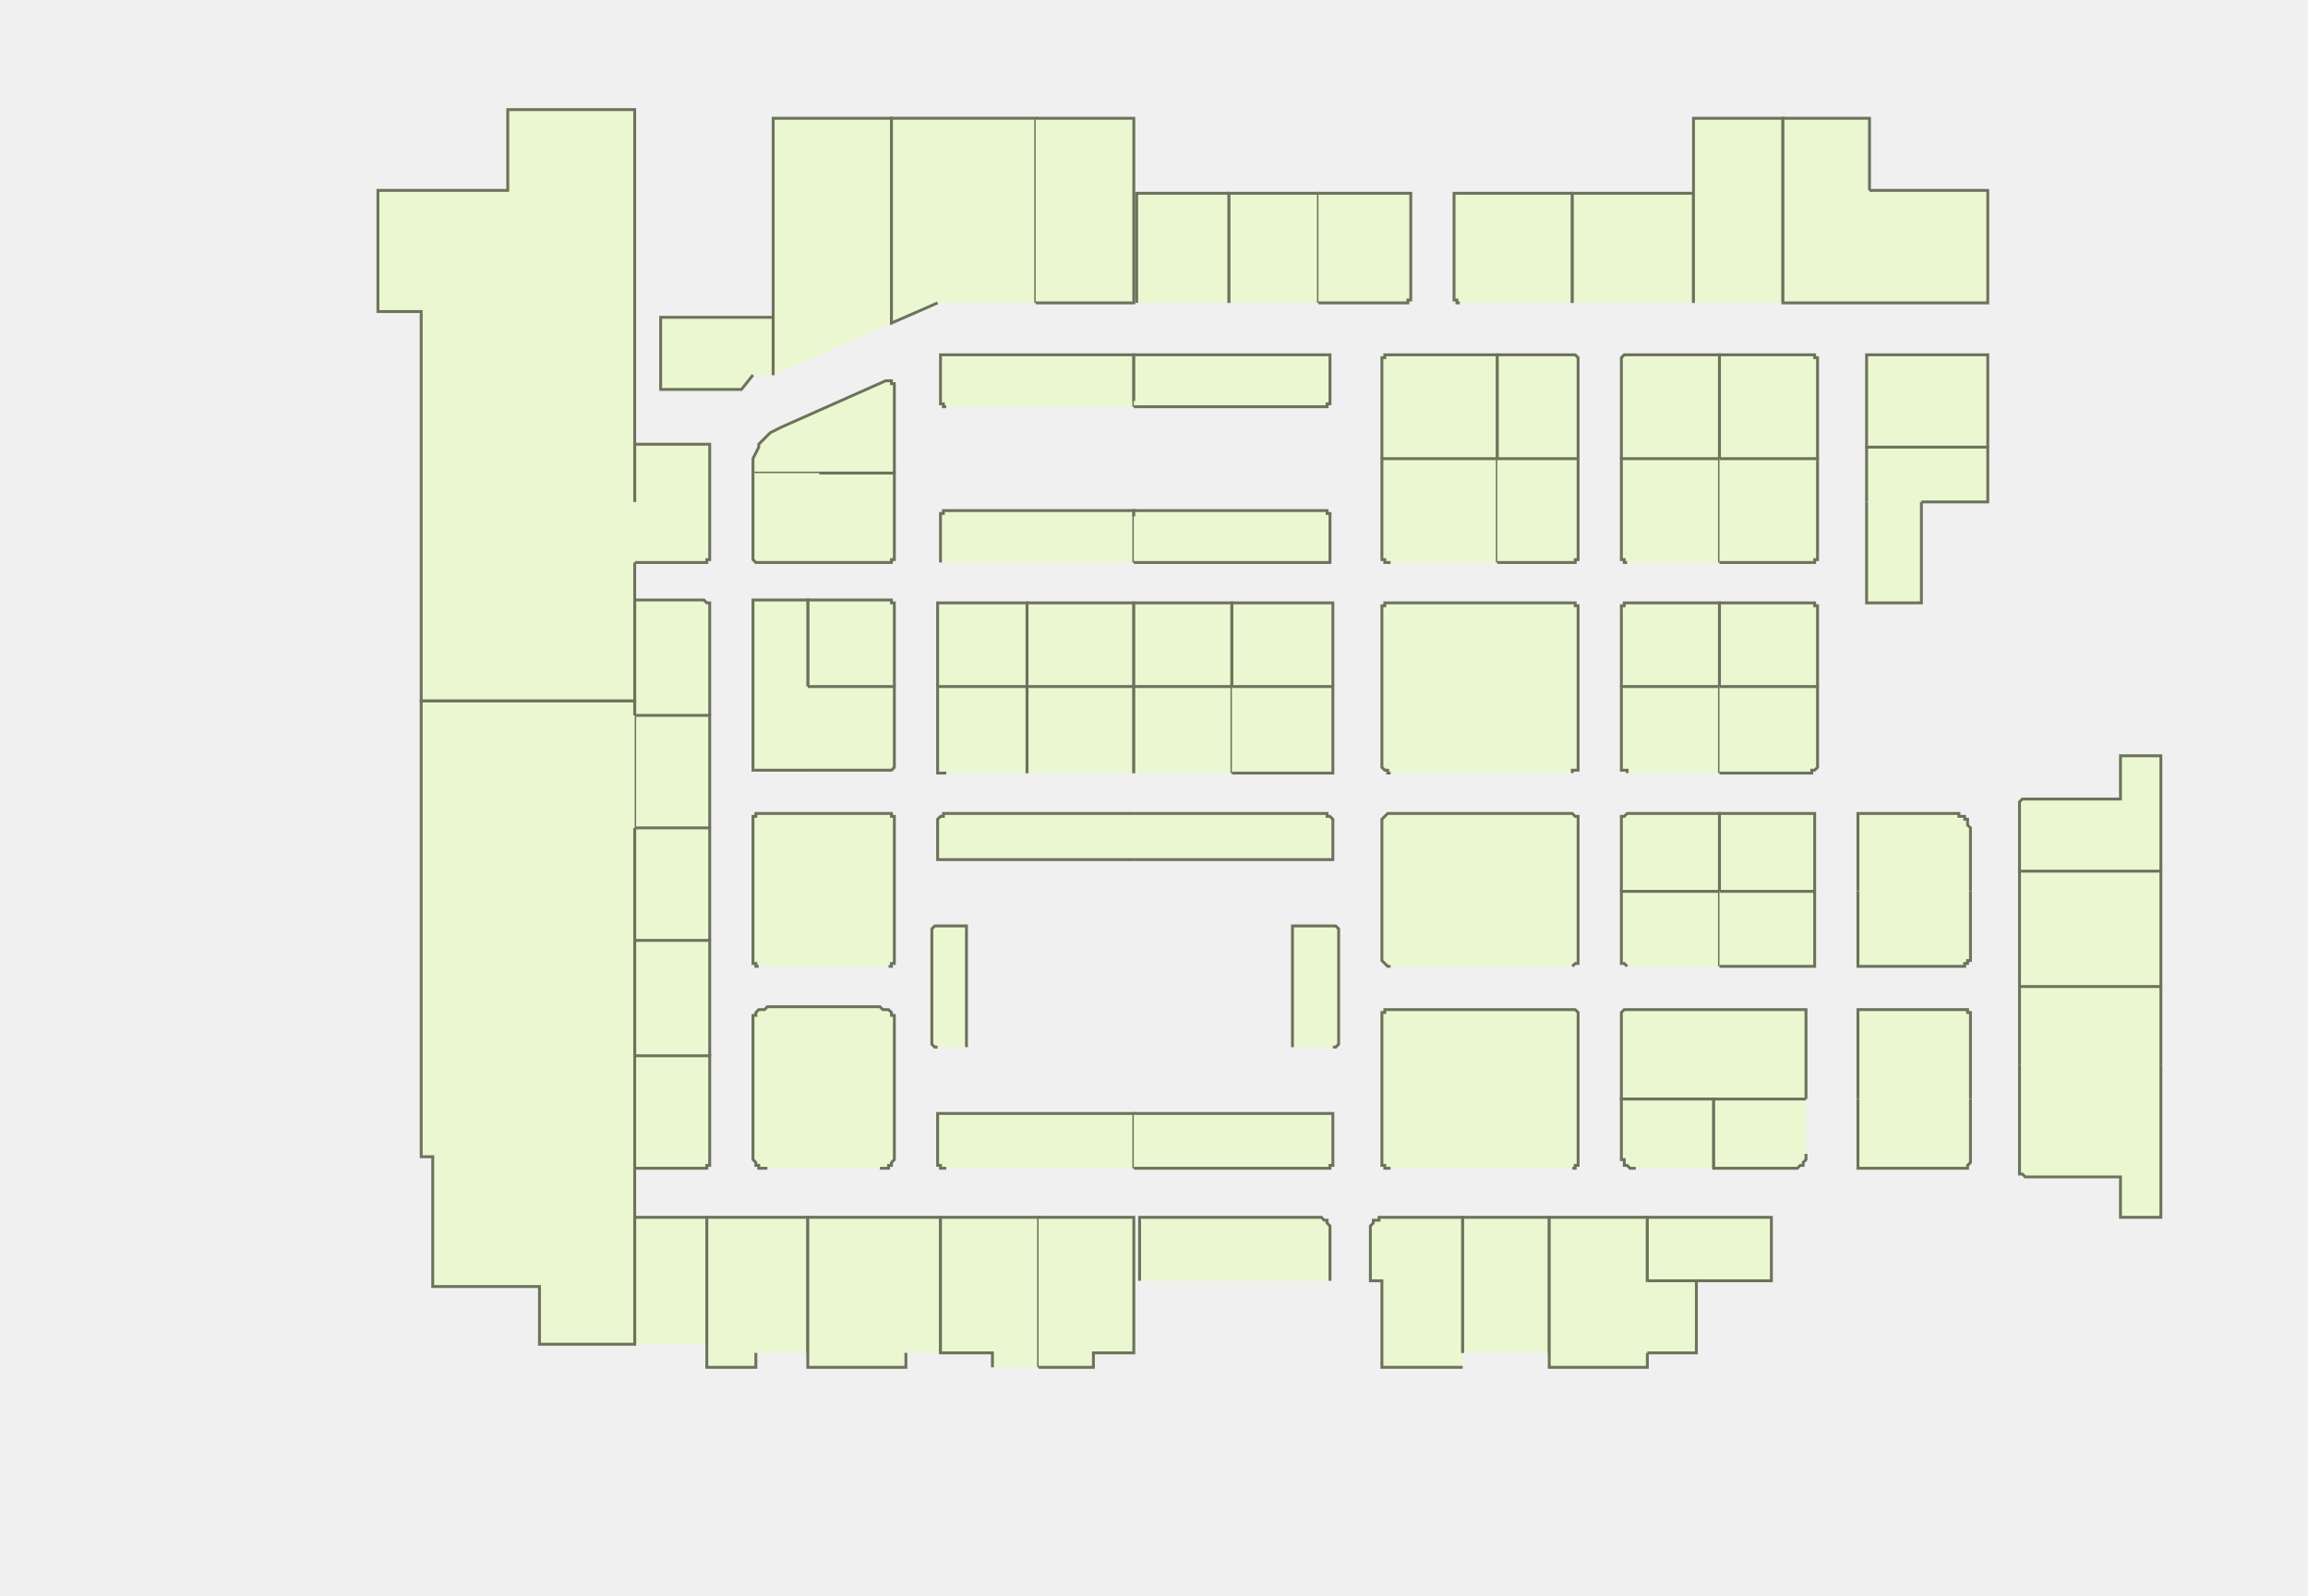
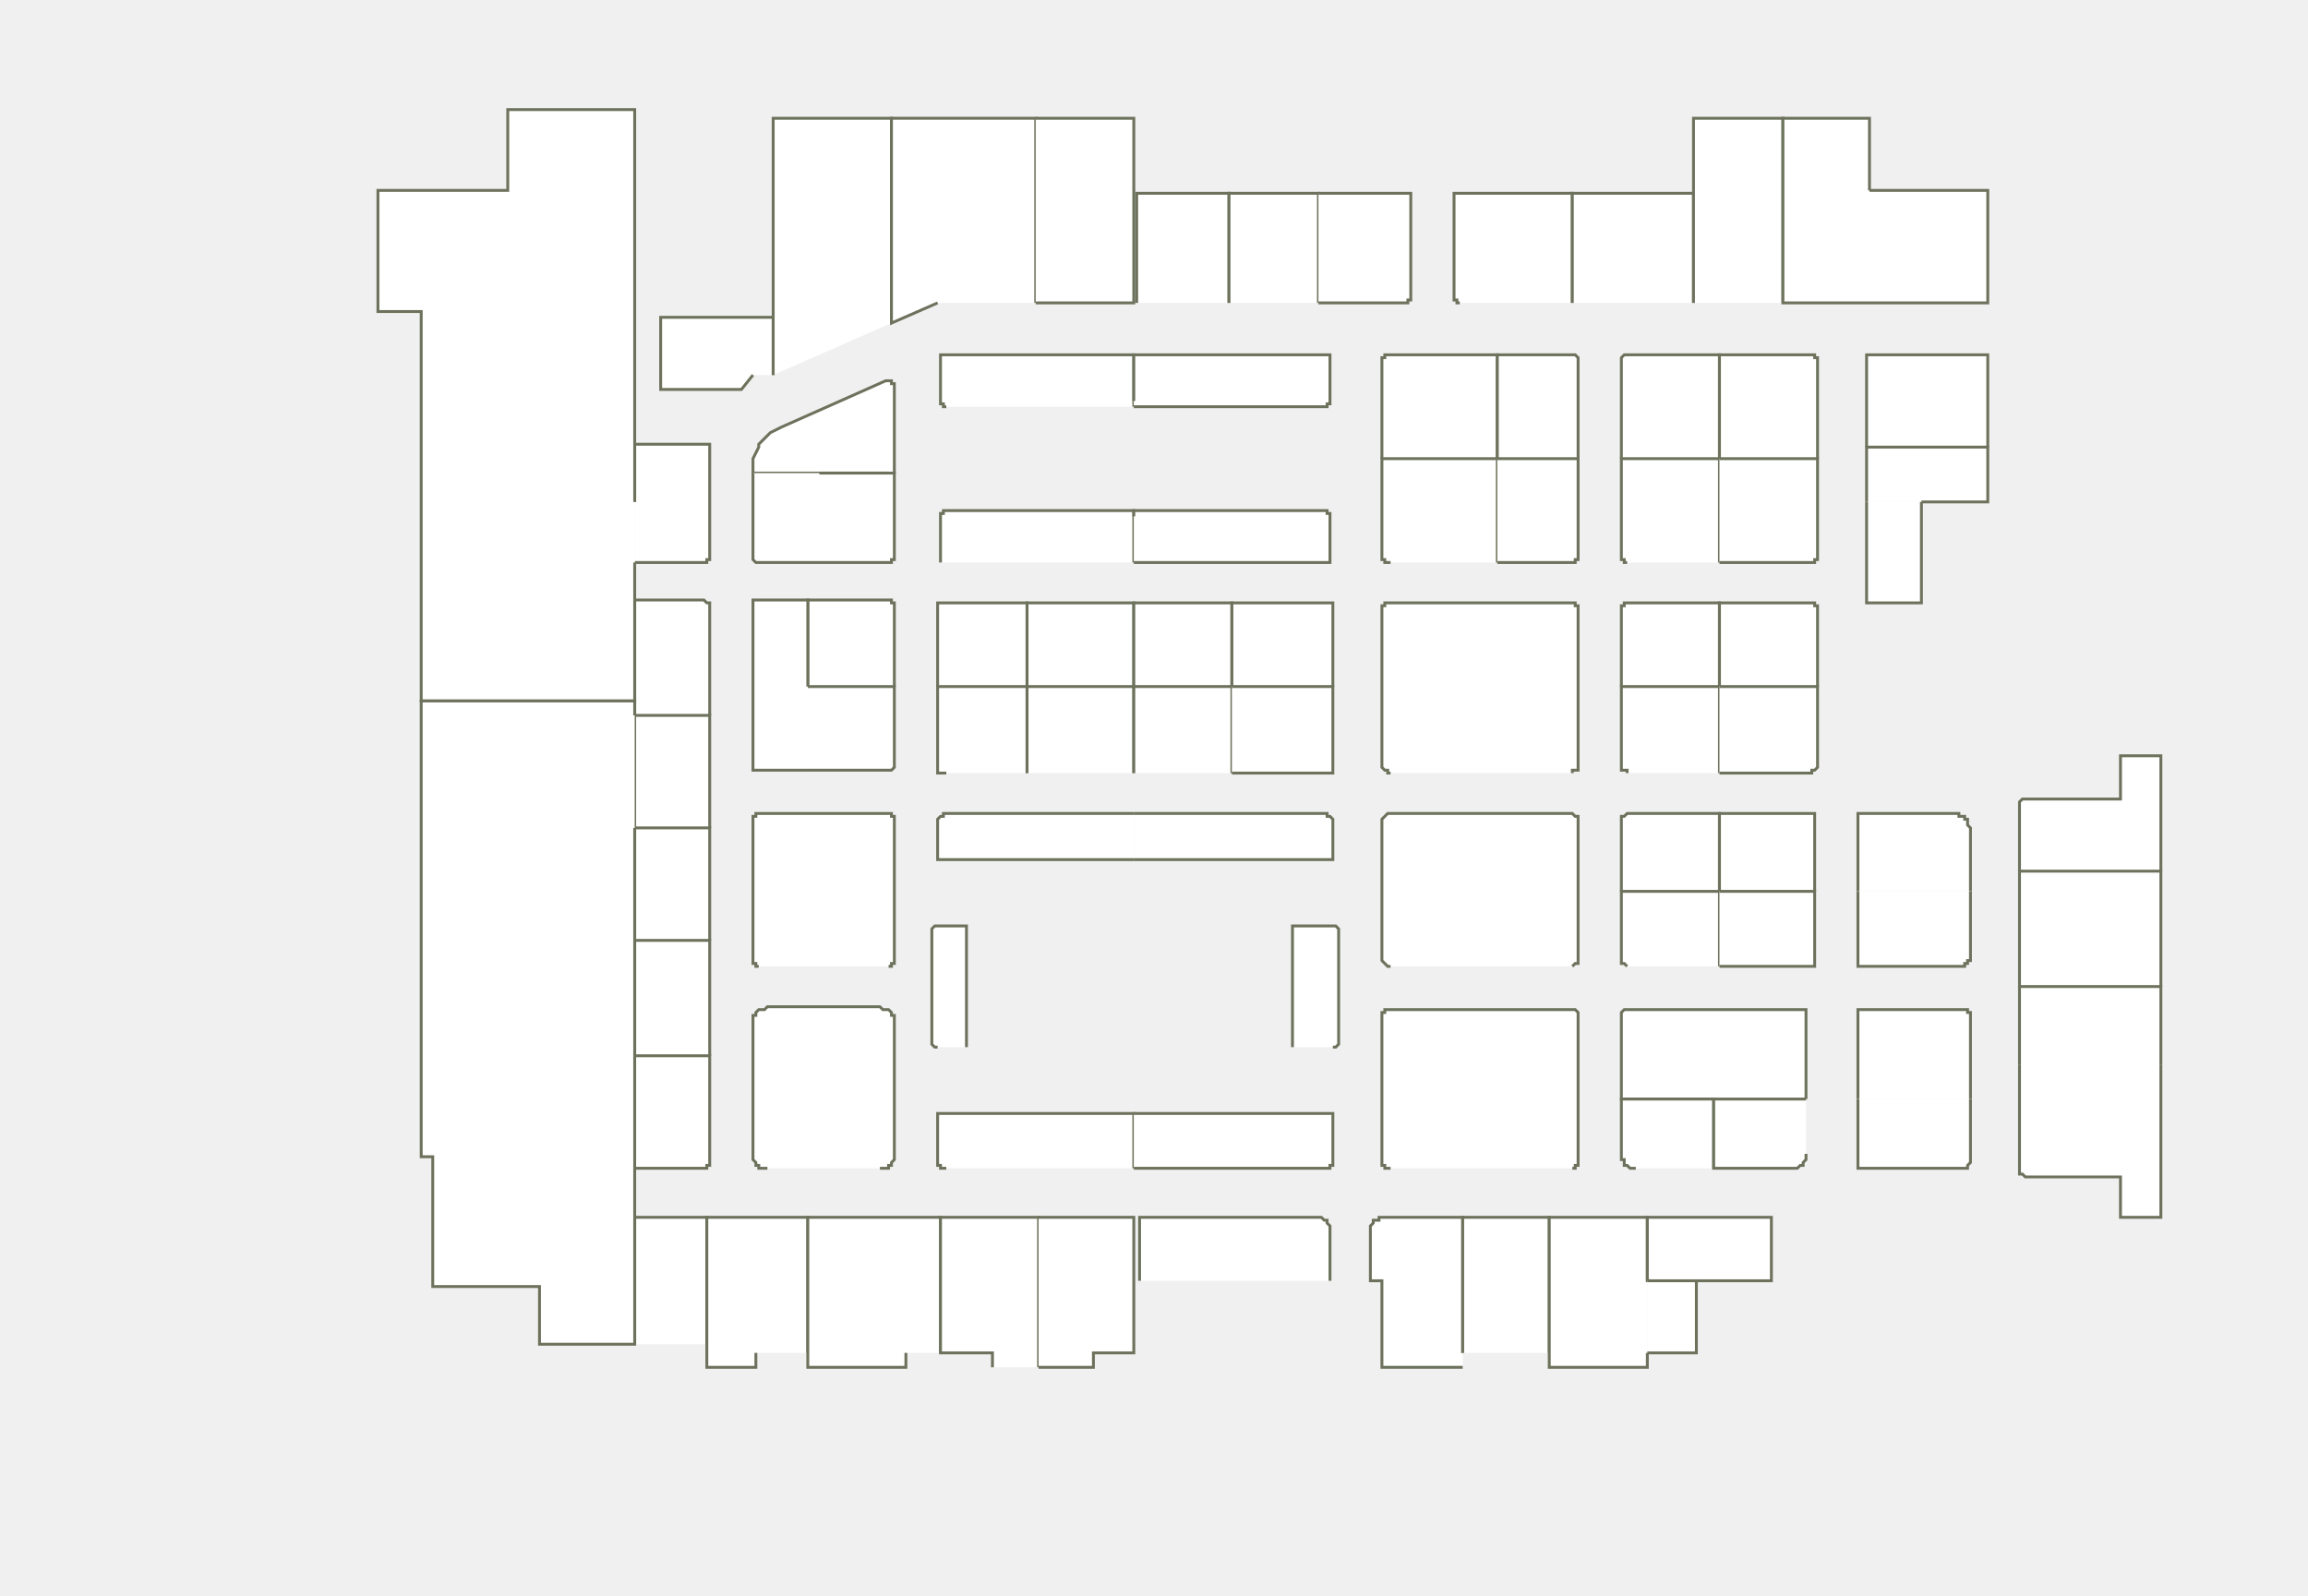
<svg xmlns="http://www.w3.org/2000/svg" baseProfile="full" height="553" version="1.1" width="800">
  <defs />
  <g id="2A01" stroke="red">
-     <polyline fill="#ebf7d1" points="220,174 220,154 246,154 246,193 246,193 246,193 246,194 245,194 245,194 245,195 245,195 244,195 244,195 243,195 220,195" stroke="#6d725c" />
+     <polyline fill="#FFFFFF" points="220,174 220,154 246,154 246,193 246,193 246,193 246,194 245,194 245,194 245,195 245,195 244,195 244,195 243,195 220,195" stroke="#6d725c" />
  </g>
  <g id="2A03" stroke="red">
-     <polyline fill="#ebf7d1" points="308,164 284,164 261,164 261,163 261,161 261,159 262,157 263,155 263,154 265,152 266,151 267,150 269,149 271,148 307,132 307,132 308,132 308,132 309,132 309,132 309,133 310,133 310,133 310,134 310,134 310,164" stroke="#6d725c" />
+     <polyline fill="#FFFFFF" points="308,164 284,164 261,164 261,163 261,161 261,159 262,157 263,155 263,154 265,152 266,151 267,150 269,149 271,148 307,132 307,132 308,132 308,132 309,132 309,132 309,133 310,133 310,133 310,134 310,134 310,164" stroke="#6d725c" />
  </g>
  <g id="2A07" stroke="red">
-     <polyline fill="#ebf7d1" points="261,130 257,135 229,135 229,110 268,110 268,123 268,129 268,130" stroke="#6d725c" />
+     <polyline fill="#FFFFFF" points="261,130 257,135 229,135 229,110 268,110 268,123 268,129 268,130" stroke="#6d725c" />
  </g>
  <g id="2A11" stroke="red">
-     <polyline fill="#ebf7d1" points="268,130 268,129 268,123 268,110 268,41 309,41 309,112" stroke="#6d725c" />
+     <polyline fill="#FFFFFF" points="268,130 268,129 268,123 268,110 268,41 309,41 309,112" stroke="#6d725c" />
  </g>
  <g id="2A13" stroke="red">
-     <polyline fill="#ebf7d1" points="325,105 309,112 309,41 330,41 342,41 359,41 359,105" stroke="#6d725c" />
+     <polyline fill="#FFFFFF" points="325,105 309,112 309,41 330,41 342,41 359,41 359,105" stroke="#6d725c" />
  </g>
  <g id="2A14" stroke="red">
-     <polyline fill="#ebf7d1" points="328,141 328,141 328,141 327,141 327,141 327,140 326,140 326,140 326,139 326,139 326,139 326,123 393,123 393,123 393,139 393,141" stroke="#6d725c" />
+     <polyline fill="#FFFFFF" points="328,141 328,141 328,141 327,141 327,141 327,140 326,140 326,140 326,139 326,139 326,139 326,123 393,123 393,123 393,139 393,141" stroke="#6d725c" />
  </g>
  <g id="2A15" stroke="red">
-     <polyline fill="#ebf7d1" points="359,41 393,41 393,67 393,105 359,105" stroke="#6d725c" />
+     <polyline fill="#FFFFFF" points="359,41 393,41 393,67 393,105 359,105" stroke="#6d725c" />
  </g>
  <g id="2A16" stroke="red">
-     <polyline fill="#ebf7d1" points="393,139 393,123 393,123 461,123 461,139 461,139 461,139 461,140 461,140 460,140 460,141 460,141 459,141 459,141 459,141 393,141" stroke="#6d725c" />
+     <polyline fill="#FFFFFF" points="393,139 393,123 393,123 461,123 461,139 461,139 461,139 461,140 461,140 460,140 460,141 460,141 459,141 459,141 459,141 393,141" stroke="#6d725c" />
  </g>
  <g id="2A17" stroke="red">
-     <polyline fill="#ebf7d1" points="394,105 394,67 426,67 426,105" stroke="#6d725c" />
+     <polyline fill="#FFFFFF" points="394,105 394,67 426,67 426,105" stroke="#6d725c" />
  </g>
  <g id="2A19" stroke="red">
-     <polyline fill="#ebf7d1" points="426,105 426,67 457,67 457,105" stroke="#6d725c" />
+     <polyline fill="#FFFFFF" points="426,105 426,67 457,67 457,105" stroke="#6d725c" />
  </g>
  <g id="2A21" stroke="red">
-     <polyline fill="#ebf7d1" points="457,67 476,67 489,67 489,103 489,103 489,103 489,104 489,104 488,104 488,105 488,105 487,105 487,105 487,105 457,105" stroke="#6d725c" />
+     <polyline fill="#FFFFFF" points="457,67 476,67 489,67 489,103 489,103 489,103 489,104 489,104 488,104 488,105 488,105 487,105 487,105 487,105 457,105" stroke="#6d725c" />
  </g>
  <g id="2A22" stroke="red">
-     <polyline fill="#ebf7d1" points="479,159 479,125 479,125 479,124 479,124 480,124 480,123 480,123 480,123 481,123 481,123 482,123 519,123 519,159" stroke="#6d725c" />
+     <polyline fill="#FFFFFF" points="479,159 479,125 479,125 479,124 479,124 480,124 480,123 480,123 480,123 481,123 481,123 482,123 519,123 519,159" stroke="#6d725c" />
  </g>
  <g id="2A23" stroke="red">
-     <polyline fill="#ebf7d1" points="506,105 506,105 506,105 505,105 505,105 505,104 504,104 504,104 504,103 504,103 504,103 504,67 545,67 545,105" stroke="#6d725c" />
+     <polyline fill="#FFFFFF" points="506,105 506,105 506,105 505,105 505,105 505,104 504,104 504,104 504,103 504,103 504,103 504,67 545,67 545,105" stroke="#6d725c" />
  </g>
  <g id="2A24" stroke="red">
-     <polyline fill="#ebf7d1" points="519,159 519,123 545,123 545,123 545,123 546,123 546,123 546,123 547,124 547,124 547,124 547,125 547,125 547,159" stroke="#6d725c" />
+     <polyline fill="#FFFFFF" points="519,159 519,123 545,123 545,123 545,123 546,123 546,123 546,123 547,124 547,124 547,124 547,125 547,125 547,159" stroke="#6d725c" />
  </g>
  <g id="2A25" stroke="red">
-     <polyline fill="#ebf7d1" points="545,105 545,67 587,67 587,105" stroke="#6d725c" />
+     <polyline fill="#FFFFFF" points="545,105 545,67 587,67 587,105" stroke="#6d725c" />
  </g>
  <g id="2A26" stroke="red">
-     <polyline fill="#ebf7d1" points="562,159 562,125 562,125 562,124 562,124 562,124 563,123 563,123 563,123 564,123 564,123 564,123 596,123 596,159" stroke="#6d725c" />
+     <polyline fill="#FFFFFF" points="562,159 562,125 562,125 562,124 562,124 562,124 563,123 563,123 563,123 564,123 564,123 564,123 596,123 596,159" stroke="#6d725c" />
  </g>
  <g id="2A27" stroke="red">
-     <polyline fill="#ebf7d1" points="587,105 587,67 587,41 600,41 618,41 618,105" stroke="#6d725c" />
+     <polyline fill="#FFFFFF" points="587,105 587,67 587,41 600,41 618,41 618,105" stroke="#6d725c" />
  </g>
  <g id="2A28" stroke="red">
-     <polyline fill="#ebf7d1" points="596,159 596,123 627,123 628,123 628,123 629,123 629,123 629,123 629,124 630,124 630,124 630,125 630,125 630,159" stroke="#6d725c" />
+     <polyline fill="#FFFFFF" points="596,159 596,123 627,123 628,123 628,123 629,123 629,123 629,123 629,124 630,124 630,124 630,125 630,125 630,159" stroke="#6d725c" />
  </g>
  <g id="2A29" stroke="red">
-     <polyline fill="#ebf7d1" points="648,105 618,105 618,41 637,41 648,41 648,66" stroke="#6d725c" />
+     <polyline fill="#FFFFFF" points="648,105 618,105 618,41 637,41 648,41 648,66" stroke="#6d725c" />
  </g>
  <g id="2A30" stroke="red">
-     <polyline fill="#ebf7d1" points="647,155 647,123 689,123 689,155" stroke="#6d725c" />
+     <polyline fill="#FFFFFF" points="647,155 647,123 689,123 689,155" stroke="#6d725c" />
  </g>
  <g id="2B02" stroke="red">
-     <polyline fill="#ebf7d1" points="220,248 220,243 220,208 243,208 244,208 244,208 245,209 245,209 245,209 246,209 246,210 246,210 246,210 246,211 246,248" stroke="#6d725c" />
+     <polyline fill="#FFFFFF" points="220,248 220,243 220,208 243,208 244,208 244,208 245,209 245,209 245,209 246,209 246,210 246,210 246,210 246,211 246,248" stroke="#6d725c" />
  </g>
  <g id="2B03" stroke="red">
-     <polyline fill="#ebf7d1" points="284,164 308,164 310,164 310,193 310,193 310,193 310,194 310,194 309,194 309,195 309,195 309,195 308,195 308,195 263,195 263,195 262,195 262,195 262,195 261,194 261,194 261,194 261,193 261,193 261,193 261,164" stroke="#6d725c" />
+     <polyline fill="#FFFFFF" points="284,164 308,164 310,164 310,193 310,193 310,193 310,194 310,194 309,194 309,195 309,195 309,195 308,195 308,195 263,195 263,195 262,195 262,195 262,195 261,194 261,194 261,194 261,193 261,193 261,193 261,164" stroke="#6d725c" />
  </g>
  <g id="2B04" stroke="red">
-     <polyline fill="#ebf7d1" points="280,238 280,208 308,208 308,208 309,208 309,208 309,209 309,209 310,209 310,210 310,210 310,210 310,211 310,238" stroke="#6d725c" />
+     <polyline fill="#FFFFFF" points="280,238 280,208 308,208 308,208 309,208 309,208 309,209 309,209 310,209 310,210 310,210 310,210 310,211 310,238" stroke="#6d725c" />
  </g>
  <g id="2B10" stroke="red">
-     <polyline fill="#ebf7d1" points="325,238 325,209 356,209 356,238" stroke="#6d725c" />
+     <polyline fill="#FFFFFF" points="325,238 325,209 356,209 356,238" stroke="#6d725c" />
  </g>
  <g id="2B11" stroke="red">
-     <polyline fill="#ebf7d1" points="326,195 326,180 326,179 326,179 326,179 326,178 327,178 327,178 327,177 328,177 328,177 328,177 393,177 393,179 393,195" stroke="#6d725c" />
+     <polyline fill="#FFFFFF" points="326,195 326,180 326,179 326,179 326,179 326,178 327,178 327,178 327,177 328,177 328,177 328,177 393,177 393,179 393,195" stroke="#6d725c" />
  </g>
  <g id="2B12" stroke="red">
-     <polyline fill="#ebf7d1" points="356,238 356,209 393,209 393,238" stroke="#6d725c" />
+     <polyline fill="#FFFFFF" points="356,238 356,209 393,209 393,238" stroke="#6d725c" />
  </g>
  <g id="2B13" stroke="red">
-     <polyline fill="#ebf7d1" points="393,179 393,177 459,177 459,177 459,177 460,177 460,178 460,178 461,178 461,179 461,179 461,179 461,180 461,184 461,195 459,195 393,195" stroke="#6d725c" />
+     <polyline fill="#FFFFFF" points="393,179 393,177 459,177 459,177 459,177 460,177 460,178 460,178 461,178 461,179 461,179 461,179 461,180 461,184 461,195 459,195 393,195" stroke="#6d725c" />
  </g>
  <g id="2B14" stroke="red">
-     <polyline fill="#ebf7d1" points="393,238 393,209 427,209 427,238" stroke="#6d725c" />
+     <polyline fill="#FFFFFF" points="393,238 393,209 427,209 427,238" stroke="#6d725c" />
  </g>
  <g id="2B16" stroke="red">
-     <polyline fill="#ebf7d1" points="427,238 427,209 461,209 462,209 462,238" stroke="#6d725c" />
+     <polyline fill="#FFFFFF" points="427,238 427,209 461,209 462,209 462,238" stroke="#6d725c" />
  </g>
  <g id="2B17" stroke="red">
-     <polyline fill="#ebf7d1" points="482,195 481,195 481,195 480,195 480,195 480,194 480,194 479,194 479,193 479,193 479,193 479,159 519,159 519,195" stroke="#6d725c" />
+     <polyline fill="#FFFFFF" points="482,195 481,195 481,195 480,195 480,195 480,194 480,194 479,194 479,193 479,193 479,193 479,159 519,159 519,195" stroke="#6d725c" />
  </g>
  <g id="2B18" stroke="red">
-     <polyline fill="#ebf7d1" points="482,268 481,268 481,267 480,267 480,267 480,267 480,267 479,266 479,266 479,265 479,265 479,212 479,211 479,211 479,210 480,210 480,210 480,210 480,209 481,209 481,209 482,209 545,209 545,209 545,209 546,209 546,210 546,210 547,210 547,210 547,211 547,211 547,212 547,265 547,265 547,266 547,266 547,267 546,267 546,267 546,267 545,267 545,268 545,268" stroke="#6d725c" />
+     <polyline fill="#FFFFFF" points="482,268 481,268 481,267 480,267 480,267 480,267 480,267 479,266 479,266 479,265 479,265 479,212 479,211 479,211 479,210 480,210 480,210 480,210 480,209 481,209 481,209 482,209 545,209 545,209 545,209 546,209 546,210 546,210 547,210 547,210 547,211 547,211 547,212 547,265 547,265 547,266 547,266 547,267 546,267 546,267 546,267 545,267 545,268 545,268" stroke="#6d725c" />
  </g>
  <g id="2B19" stroke="red">
-     <polyline fill="#ebf7d1" points="519,159 547,159 547,193 547,193 547,193 547,194 547,194 546,194 546,195 546,195 545,195 545,195 545,195 519,195" stroke="#6d725c" />
+     <polyline fill="#FFFFFF" points="519,159 547,159 547,193 547,193 547,193 547,194 547,194 546,194 546,195 546,195 545,195 545,195 545,195 519,195" stroke="#6d725c" />
  </g>
  <g id="2B21" stroke="red">
-     <polyline fill="#ebf7d1" points="564,195 564,195 564,195 563,195 563,195 563,194 562,194 562,194 562,193 562,193 562,193 562,159 596,159 596,195" stroke="#6d725c" />
+     <polyline fill="#FFFFFF" points="564,195 564,195 564,195 563,195 563,195 563,194 562,194 562,194 562,193 562,193 562,193 562,159 596,159 596,195" stroke="#6d725c" />
  </g>
  <g id="2B22" stroke="red">
-     <polyline fill="#ebf7d1" points="562,238 562,212 562,211 562,211 562,210 562,210 563,210 563,210 563,209 564,209 564,209 564,209 596,209 596,238" stroke="#6d725c" />
+     <polyline fill="#FFFFFF" points="562,238 562,212 562,211 562,211 562,210 562,210 563,210 563,210 563,209 564,209 564,209 564,209 596,209 596,238" stroke="#6d725c" />
  </g>
  <g id="2B23" stroke="red">
-     <polyline fill="#ebf7d1" points="596,159 630,159 630,193 630,193 630,193 630,194 629,194 629,194 629,195 629,195 628,195 628,195 627,195 596,195" stroke="#6d725c" />
+     <polyline fill="#FFFFFF" points="596,159 630,159 630,193 630,193 630,193 630,194 629,194 629,194 629,195 629,195 628,195 628,195 627,195 596,195" stroke="#6d725c" />
  </g>
  <g id="2B24" stroke="red">
-     <polyline fill="#ebf7d1" points="596,238 596,209 627,209 628,209 628,209 629,209 629,210 629,210 629,210 630,210 630,211 630,211 630,212 630,238" stroke="#6d725c" />
+     <polyline fill="#FFFFFF" points="596,238 596,209 627,209 628,209 628,209 629,209 629,210 629,210 629,210 630,210 630,211 630,211 630,212 630,238" stroke="#6d725c" />
  </g>
  <g id="2B25A" stroke="red">
-     <polyline fill="#ebf7d1" points="647,174 647,155 689,155 689,174 666,174" stroke="#6d725c" />
+     <polyline fill="#FFFFFF" points="647,174 647,155 689,155 689,174 666,174" stroke="#6d725c" />
  </g>
  <g id="2B25B" stroke="red">
-     <polyline fill="#ebf7d1" points="666,174 666,209 647,209 647,174" stroke="#6d725c" />
+     <polyline fill="#FFFFFF" points="666,174 666,209 647,209 647,174" stroke="#6d725c" />
  </g>
  <g id="2C01" stroke="red">
-     <polyline fill="#ebf7d1" points="220,287 220,248 246,248 246,287" stroke="#6d725c" />
+     <polyline fill="#FFFFFF" points="220,287 220,248 246,248 246,287" stroke="#6d725c" />
  </g>
  <g id="2C02" stroke="red">
-     <polyline fill="#ebf7d1" points="280,238 310,238 310,265 310,265 310,266 310,266 310,266 309,267 309,267 309,267 309,267 308,267 308,267 280,267" stroke="#6d725c" />
+     <polyline fill="#FFFFFF" points="280,238 310,238 310,265 310,265 310,266 310,266 310,266 309,267 309,267 309,267 309,267 308,267 308,267 280,267" stroke="#6d725c" />
  </g>
  <g id="2C03" stroke="red">
-     <polyline fill="#ebf7d1" points="280,267 263,267 263,267 262,267 262,267 262,267 261,267 261,266 261,266 261,266 261,265 261,265 261,208 280,208 280,238" stroke="#6d725c" />
+     <polyline fill="#FFFFFF" points="280,267 263,267 263,267 262,267 262,267 262,267 261,267 261,266 261,266 261,266 261,265 261,265 261,208 280,208 280,238" stroke="#6d725c" />
  </g>
  <g id="2C04" stroke="red">
-     <polyline fill="#ebf7d1" points="220,326 220,287 246,287 246,326" stroke="#6d725c" />
+     <polyline fill="#FFFFFF" points="220,326 220,287 246,287 246,326" stroke="#6d725c" />
  </g>
  <g id="2C05" stroke="red">
-     <polyline fill="#ebf7d1" points="263,335 263,335 262,335 262,334 262,334 261,334 261,334 261,333 261,333 261,333 261,332 261,285 261,284 261,284 261,284 261,283 261,283 262,283 262,283 262,282 263,282 263,282 308,282 308,282 309,282 309,283 309,283 309,283 310,283 310,284 310,284 310,284 310,285 310,332 310,333 310,333 310,333 310,334 309,334 309,334 309,334 309,335 308,335 308,335" stroke="#6d725c" />
+     <polyline fill="#FFFFFF" points="263,335 263,335 262,335 262,334 262,334 261,334 261,334 261,333 261,333 261,333 261,332 261,285 261,284 261,284 261,284 261,283 261,283 262,283 262,283 262,282 263,282 263,282 308,282 308,282 309,282 309,283 309,283 309,283 310,283 310,284 310,284 310,284 310,285 310,332 310,333 310,333 310,333 310,334 309,334 309,334 309,334 309,335 308,335 308,335" stroke="#6d725c" />
  </g>
  <g id="2C11" stroke="red">
-     <polyline fill="#ebf7d1" points="328,268 325,268 325,265 325,238 356,238 356,268" stroke="#6d725c" />
+     <polyline fill="#FFFFFF" points="328,268 325,268 325,265 325,238 356,238 356,268" stroke="#6d725c" />
  </g>
  <g id="2C12" stroke="red">
-     <polyline fill="#ebf7d1" points="393,298 326,298 325,298 325,285 325,284 325,284 325,284 326,283 326,283 326,283 326,283 327,283 327,282 328,282 393,282 393,282" stroke="#6d725c" />
+     <polyline fill="#FFFFFF" points="393,298 326,298 325,298 325,285 325,284 325,284 325,284 326,283 326,283 326,283 326,283 327,283 327,282 328,282 393,282 393,282" stroke="#6d725c" />
  </g>
  <g id="2C13" stroke="red">
-     <polyline fill="#ebf7d1" points="356,268 356,238 393,238 393,268" stroke="#6d725c" />
+     <polyline fill="#FFFFFF" points="356,268 356,238 393,238 393,268" stroke="#6d725c" />
  </g>
  <g id="2C14" stroke="red">
-     <polyline fill="#ebf7d1" points="393,282 459,282 460,282 460,283 460,283 461,283 461,283 461,283 462,284 462,284 462,284 462,285 462,298 393,298" stroke="#6d725c" />
+     <polyline fill="#FFFFFF" points="393,282 459,282 460,282 460,283 460,283 461,283 461,283 461,283 462,284 462,284 462,284 462,285 462,298 393,298" stroke="#6d725c" />
  </g>
  <g id="2C15" stroke="red">
-     <polyline fill="#ebf7d1" points="393,268 393,238 427,238 427,268" stroke="#6d725c" />
+     <polyline fill="#FFFFFF" points="393,268 393,238 427,238 427,268" stroke="#6d725c" />
  </g>
  <g id="2C17" stroke="red">
-     <polyline fill="#ebf7d1" points="427,238 462,238 462,265 462,268 459,268 427,268" stroke="#6d725c" />
+     <polyline fill="#FFFFFF" points="427,238 462,238 462,265 462,268 459,268 427,268" stroke="#6d725c" />
  </g>
  <g id="2C20" stroke="red">
-     <polyline fill="#ebf7d1" points="482,335 481,335 481,335 480,334 480,334 480,334 480,334 479,333 479,333 479,333 479,332 479,285 479,284 479,284 479,284 480,283 480,283 480,283 480,283 481,282 481,282 482,282 545,282 545,282 545,282 546,283 546,283 546,283 547,283 547,284 547,284 547,284 547,285 547,332 547,333 547,333 547,333 547,334 546,334 546,334 546,334 545,335 545,335 545,335" stroke="#6d725c" />
+     <polyline fill="#FFFFFF" points="482,335 481,335 481,335 480,334 480,334 480,334 480,334 479,333 479,333 479,333 479,332 479,285 479,284 479,284 479,284 480,283 480,283 480,283 480,283 481,282 481,282 482,282 545,282 545,282 545,282 546,283 546,283 546,283 547,283 547,284 547,284 547,284 547,285 547,332 547,333 547,333 547,333 547,334 546,334 546,334 546,334 545,335 545,335 545,335" stroke="#6d725c" />
  </g>
  <g id="2C23" stroke="red">
-     <polyline fill="#ebf7d1" points="564,268 564,268 564,267 563,267 563,267 563,267 562,267 562,266 562,266 562,265 562,265 562,238 596,238 596,268" stroke="#6d725c" />
+     <polyline fill="#FFFFFF" points="564,268 564,268 564,267 563,267 563,267 563,267 562,267 562,266 562,266 562,265 562,265 562,238 596,238 596,268" stroke="#6d725c" />
  </g>
  <g id="2C24A" stroke="red">
-     <polyline fill="#ebf7d1" points="562,309 562,285 562,284 562,284 562,284 562,283 563,283 563,283 563,283 564,282 564,282 564,282 596,282 596,309" stroke="#6d725c" />
+     <polyline fill="#FFFFFF" points="562,309 562,285 562,284 562,284 562,284 562,283 563,283 563,283 563,283 564,282 564,282 564,282 596,282 596,309" stroke="#6d725c" />
  </g>
  <g id="2C24B" stroke="red">
-     <polyline fill="#ebf7d1" points="596,309 596,282 629,282 629,309" stroke="#6d725c" />
+     <polyline fill="#FFFFFF" points="596,309 596,282 629,282 629,309" stroke="#6d725c" />
  </g>
  <g id="2C25" stroke="red">
-     <polyline fill="#ebf7d1" points="596,238 630,238 630,265 630,265 630,266 630,266 629,267 629,267 629,267 629,267 628,267 628,268 627,268 596,268" stroke="#6d725c" />
+     <polyline fill="#FFFFFF" points="596,238 630,238 630,265 630,265 630,266 630,266 629,267 629,267 629,267 629,267 628,267 628,268 627,268 596,268" stroke="#6d725c" />
  </g>
  <g id="2C26" stroke="red">
-     <polyline fill="#ebf7d1" points="644,309 644,282 678,282 679,282 679,283 680,283 681,283 681,284 682,284 682,285 682,286 683,287 683,287 683,309" stroke="#6d725c" />
+     <polyline fill="#FFFFFF" points="644,309 644,282 678,282 679,282 679,283 680,283 681,283 681,284 682,284 682,285 682,286 683,287 683,287 683,309" stroke="#6d725c" />
  </g>
  <g id="2C30" stroke="red">
-     <polyline fill="#ebf7d1" points="700,302 700,279 700,279 700,278 700,278 700,278 701,277 701,277 701,277 702,277 702,277 702,277 735,277 735,262 749,262 749,302" stroke="#6d725c" />
+     <polyline fill="#FFFFFF" points="700,302 700,279 700,279 700,278 700,278 700,278 701,277 701,277 701,277 702,277 702,277 702,277 735,277 735,262 749,262 749,302" stroke="#6d725c" />
  </g>
  <g id="2D01" stroke="red">
-     <polyline fill="#ebf7d1" points="220,366 220,326 246,326 246,366" stroke="#6d725c" />
+     <polyline fill="#FFFFFF" points="220,366 220,326 246,326 246,366" stroke="#6d725c" />
  </g>
  <g id="2D03" stroke="red">
-     <polyline fill="#ebf7d1" points="266,405 265,405 264,405 263,405 263,404 262,404 262,403 261,402 261,402 261,401 261,400 261,354 261,354 261,353 261,352 262,352 262,351 263,350 263,350 264,350 265,350 266,349 305,349 306,350 307,350 308,350 308,350 309,351 309,352 310,352 310,353 310,354 310,354 310,400 310,401 310,402 310,402 309,403 309,404 308,404 308,405 307,405 306,405 305,405" stroke="#6d725c" />
+     <polyline fill="#FFFFFF" points="266,405 265,405 264,405 263,405 263,404 262,404 262,403 261,402 261,402 261,401 261,400 261,354 261,354 261,353 261,352 262,352 262,351 263,350 263,350 264,350 265,350 266,349 305,349 306,350 307,350 308,350 308,350 309,351 309,352 310,352 310,353 310,354 310,354 310,400 310,401 310,402 310,402 309,403 309,404 308,404 308,405 307,405 306,405 305,405" stroke="#6d725c" />
  </g>
  <g id="2D09" stroke="red">
-     <polyline fill="#ebf7d1" points="325,363 325,363 324,363 324,363 324,363 323,362 323,362 323,362 323,362 323,361 323,361 323,323 323,323 323,323 323,322 323,322 323,322 324,321 324,321 324,321 325,321 325,321 335,321 335,363" stroke="#6d725c" />
+     <polyline fill="#FFFFFF" points="325,363 325,363 324,363 324,363 324,363 323,362 323,362 323,362 323,362 323,361 323,361 323,323 323,323 323,323 323,322 323,322 323,322 324,321 324,321 324,321 325,321 325,321 335,321 335,363" stroke="#6d725c" />
  </g>
  <g id="2D11" stroke="red">
-     <polyline fill="#ebf7d1" points="448,363 448,321 462,321 462,321 463,321 463,321 463,321 464,322 464,322 464,322 464,323 464,323 464,323 464,361 464,361 464,362 464,362 464,362 464,362 463,363 463,363 463,363 462,363 462,363" stroke="#6d725c" />
+     <polyline fill="#FFFFFF" points="448,363 448,321 462,321 462,321 463,321 463,321 463,321 464,322 464,322 464,322 464,323 464,323 464,323 464,361 464,361 464,362 464,362 464,362 464,362 463,363 463,363 463,363 462,363 462,363" stroke="#6d725c" />
  </g>
  <g id="2D16" stroke="red">
-     <polyline fill="#ebf7d1" points="482,405 481,405 481,405 480,405 480,405 480,404 480,404 479,404 479,403 479,403 479,403 479,352 479,352 479,351 479,351 480,351 480,350 480,350 480,350 481,350 481,350 482,350 545,350 545,350 545,350 546,350 546,350 546,350 547,351 547,351 547,351 547,352 547,352 547,403 547,403 547,403 547,404 547,404 546,404 546,405 546,405 545,405 545,405 545,405" stroke="#6d725c" />
+     <polyline fill="#FFFFFF" points="482,405 481,405 481,405 480,405 480,405 480,404 480,404 479,404 479,403 479,403 479,403 479,352 479,352 479,351 479,351 480,351 480,350 480,350 480,350 481,350 481,350 482,350 545,350 545,350 545,350 546,350 546,350 546,350 547,351 547,351 547,351 547,352 547,352 547,403 547,403 547,403 547,404 547,404 546,404 546,405 546,405 545,405 545,405 545,405" stroke="#6d725c" />
  </g>
  <g id="2D17A" stroke="red">
-     <polyline fill="#ebf7d1" points="564,335 564,335 564,335 563,334 563,334 563,334 562,334 562,333 562,333 562,333 562,332 562,309 596,309 596,335" stroke="#6d725c" />
+     <polyline fill="#FFFFFF" points="564,335 564,335 564,335 563,334 563,334 563,334 562,334 562,333 562,333 562,333 562,332 562,309 596,309 596,335" stroke="#6d725c" />
  </g>
  <g id="2D17B" stroke="red">
-     <polyline fill="#ebf7d1" points="596,309 629,309 629,335 596,335" stroke="#6d725c" />
+     <polyline fill="#FFFFFF" points="596,309 629,309 629,335 596,335" stroke="#6d725c" />
  </g>
  <g id="2D18" stroke="red">
-     <polyline fill="#ebf7d1" points="594,381 562,381 562,352 562,352 562,351 562,351 562,351 563,350 563,350 563,350 564,350 564,350 564,350 626,350 626,365 626,381" stroke="#6d725c" />
+     <polyline fill="#FFFFFF" points="594,381 562,381 562,352 562,352 562,351 562,351 562,351 563,350 563,350 563,350 564,350 564,350 564,350 626,350 626,365 626,381" stroke="#6d725c" />
  </g>
  <g id="2D19" stroke="red">
-     <polyline fill="#ebf7d1" points="683,309 683,332 683,333 683,333 682,333 682,334 682,334 682,334 681,334 681,335 681,335 680,335 644,335 644,309" stroke="#6d725c" />
+     <polyline fill="#FFFFFF" points="683,309 683,332 683,333 683,333 682,333 682,334 682,334 682,334 681,334 681,335 681,335 680,335 644,335 644,309" stroke="#6d725c" />
  </g>
  <g id="2D20" stroke="red">
-     <polyline fill="#ebf7d1" points="644,381 644,350 680,350 681,350 681,350 681,350 682,350 682,350 682,351 682,351 683,351 683,352 683,352 683,381" stroke="#6d725c" />
+     <polyline fill="#FFFFFF" points="644,381 644,350 680,350 681,350 681,350 681,350 682,350 682,350 682,351 682,351 683,351 683,352 683,352 683,381" stroke="#6d725c" />
  </g>
  <g id="2D23" stroke="red">
-     <polyline fill="#ebf7d1" points="700,342 700,302 749,302 749,342" stroke="#6d725c" />
+     <polyline fill="#FFFFFF" points="700,342 700,302 749,302 749,342" stroke="#6d725c" />
  </g>
  <g id="2D24" stroke="red">
-     <polyline fill="#ebf7d1" points="700,369 700,342 749,342 749,369" stroke="#6d725c" />
+     <polyline fill="#FFFFFF" points="700,369 700,342 749,342 749,369" stroke="#6d725c" />
  </g>
  <g id="2D26" stroke="red">
-     <polyline fill="#ebf7d1" points="749,369 749,422 735,422 735,408 702,408 702,408 702,408 701,407 701,407 701,407 700,407 700,406 700,406 700,406 700,405 700,369" stroke="#6d725c" />
+     <polyline fill="#FFFFFF" points="749,369 749,422 735,422 735,408 702,408 702,408 702,408 701,407 701,407 701,407 700,407 700,406 700,406 700,406 700,405 700,369" stroke="#6d725c" />
  </g>
  <g id="2E01" stroke="red">
-     <polyline fill="#ebf7d1" points="220,366 246,366 246,403 246,403 246,403 246,404 245,404 245,404 245,405 245,405 244,405 244,405 243,405 220,405" stroke="#6d725c" />
+     <polyline fill="#FFFFFF" points="220,366 246,366 246,403 246,403 246,403 246,404 245,404 245,404 245,405 245,405 244,405 244,405 243,405 220,405" stroke="#6d725c" />
  </g>
  <g id="2E02" stroke="red">
-     <polyline fill="#ebf7d1" points="220,466 220,422 245,422 245,466" stroke="#6d725c" />
+     <polyline fill="#FFFFFF" points="220,466 220,422 245,422 245,466" stroke="#6d725c" />
  </g>
  <g id="2E06" stroke="red">
-     <polyline fill="#ebf7d1" points="262,469 262,474 245,474 245,466 245,422 280,422 280,469" stroke="#6d725c" />
+     <polyline fill="#FFFFFF" points="262,469 262,474 245,474 245,466 245,422 280,422 280,469" stroke="#6d725c" />
  </g>
  <g id="2E08" stroke="red">
-     <polyline fill="#ebf7d1" points="314,469 314,474 280,474 280,469 280,422 326,422 326,469" stroke="#6d725c" />
+     <polyline fill="#FFFFFF" points="314,469 314,474 280,474 280,469 280,422 326,422 326,469" stroke="#6d725c" />
  </g>
  <g id="2E11" stroke="red">
-     <polyline fill="#ebf7d1" points="328,405 327,405 327,405 326,405 326,405 326,404 326,404 325,404 325,403 325,403 325,403 325,386 393,386 393,405" stroke="#6d725c" />
+     <polyline fill="#FFFFFF" points="328,405 327,405 327,405 326,405 326,405 326,404 326,404 325,404 325,403 325,403 325,403 325,386 393,386 393,405" stroke="#6d725c" />
  </g>
  <g id="2E12A" stroke="red">
-     <polyline fill="#ebf7d1" points="344,474 344,469 328,469 326,469 326,422 360,422 360,422 360,474" stroke="#6d725c" />
+     <polyline fill="#FFFFFF" points="344,474 344,469 328,469 326,469 326,422 360,422 360,422 360,474" stroke="#6d725c" />
  </g>
  <g id="2E12B" stroke="red">
-     <polyline fill="#ebf7d1" points="360,422 393,422 393,444 393,469 379,469 379,474 360,474" stroke="#6d725c" />
+     <polyline fill="#FFFFFF" points="360,422 393,422 393,444 393,469 379,469 379,474 360,474" stroke="#6d725c" />
  </g>
  <g id="2E13" stroke="red">
-     <polyline fill="#ebf7d1" points="393,386 461,386 462,386 462,386 462,403 462,403 462,403 462,404 461,404 461,404 461,405 460,405 460,405 460,405 459,405 393,405" stroke="#6d725c" />
+     <polyline fill="#FFFFFF" points="393,386 461,386 462,386 462,386 462,403 462,403 462,403 462,404 461,404 461,404 461,405 460,405 460,405 460,405 459,405 393,405" stroke="#6d725c" />
  </g>
  <g id="2E14" stroke="red">
-     <polyline fill="#ebf7d1" points="395,444 395,422 458,422 459,423 459,423 459,423 460,423 460,423 460,423 460,424 460,424 461,425 461,425 461,444" stroke="#6d725c" />
+     <polyline fill="#FFFFFF" points="395,444 395,422 458,422 459,423 459,423 459,423 460,423 460,423 460,423 460,424 460,424 461,425 461,425 461,444" stroke="#6d725c" />
  </g>
  <g id="2E16" stroke="red">
-     <polyline fill="#ebf7d1" points="507,474 479,474 479,444 477,444 475,444 475,425 475,425 476,424 476,424 476,423 476,423 476,423 477,423 477,423 478,423 478,422 507,422 507,469" stroke="#6d725c" />
+     <polyline fill="#FFFFFF" points="507,474 479,474 479,444 477,444 475,444 475,425 475,425 476,424 476,424 476,423 476,423 476,423 477,423 477,423 478,423 478,422 507,422 507,469" stroke="#6d725c" />
  </g>
  <g id="2E18" stroke="red">
-     <polyline fill="#ebf7d1" points="507,469 507,422 537,422 537,469" stroke="#6d725c" />
+     <polyline fill="#FFFFFF" points="507,469 507,422 537,422 537,469" stroke="#6d725c" />
  </g>
  <g id="2E19A" stroke="red">
-     <polyline fill="#ebf7d1" points="567,405 566,405 565,405 565,405 564,404 563,404 563,403 563,402 562,402 562,401 562,400 562,381 594,381 594,405" stroke="#6d725c" />
+     <polyline fill="#FFFFFF" points="567,405 566,405 565,405 565,405 564,404 563,404 563,403 563,402 562,402 562,401 562,400 562,381 594,381 594,405" stroke="#6d725c" />
  </g>
  <g id="2E19B" stroke="red">
-     <polyline fill="#ebf7d1" points="626,400 626,401 626,402 626,402 625,403 625,404 624,404 623,405 623,405 622,405 621,405 594,405 594,381 626,381" stroke="#6d725c" />
+     <polyline fill="#FFFFFF" points="626,400 626,401 626,402 626,402 625,403 625,404 624,404 623,405 623,405 622,405 621,405 594,405 594,381 626,381" stroke="#6d725c" />
  </g>
  <g id="2E20" stroke="red">
-     <polyline fill="#ebf7d1" points="571,469 571,474 537,474 537,469 537,422 571,422 571,444" stroke="#6d725c" />
+     <polyline fill="#FFFFFF" points="571,469 571,474 537,474 537,469 537,422 571,422 571,444" stroke="#6d725c" />
  </g>
  <g id="2E21" stroke="red">
-     <polyline fill="#ebf7d1" points="683,381 683,403 683,403 683,403 682,404 682,404 682,404 682,405 681,405 681,405 681,405 680,405 644,405 644,381" stroke="#6d725c" />
+     <polyline fill="#FFFFFF" points="683,381 683,403 683,403 683,403 682,404 682,404 682,404 682,405 681,405 681,405 681,405 680,405 644,405 644,381" stroke="#6d725c" />
  </g>
  <g id="2E22" stroke="red">
-     <polyline fill="#ebf7d1" points="572,444 571,444 571,422 614,422 614,444 588,444" stroke="#6d725c" />
+     <polyline fill="#FFFFFF" points="572,444 571,444 571,422 614,422 614,444 588,444" stroke="#6d725c" />
  </g>
  <g id="2E24" stroke="red">
-     <polyline fill="#ebf7d1" points="571,444 572,444 588,444 588,469 571,469" stroke="#6d725c" />
+     <polyline fill="#FFFFFF" points="571,444 572,444 588,444 588,469 571,469" stroke="#6d725c" />
  </g>
  <g id="2Y01" stroke="red">
-     <polyline fill="#ebf7d1" points="220,195 220,195 220,208 220,243 146,243 146,108 131,108 131,66 176,66 176,38 220,38 220,174" stroke="#6d725c" />
+     <polyline fill="#FFFFFF" points="220,195 220,195 220,208 220,243 146,243 146,108 131,108 131,66 176,66 176,38 220,38 220,174" stroke="#6d725c" />
  </g>
  <g id="2Y02" stroke="red">
-     <polyline fill="#ebf7d1" points="220,287 220,326 220,366 220,405 220,422 220,466 187,466 187,446 150,446 150,401 146,401 146,243 220,243 220,248 220,248" stroke="#6d725c" />
+     <polyline fill="#FFFFFF" points="220,287 220,326 220,366 220,405 220,422 220,466 187,466 187,446 150,446 150,401 146,401 146,243 220,243 220,248 220,248" stroke="#6d725c" />
  </g>
  <g id="2Y03" stroke="red">
-     <polyline fill="#ebf7d1" points="648,66 689,66 689,103 689,105 648,105" stroke="#6d725c" />
+     <polyline fill="#FFFFFF" points="648,66 689,66 689,103 689,105 648,105" stroke="#6d725c" />
  </g>
</svg>
